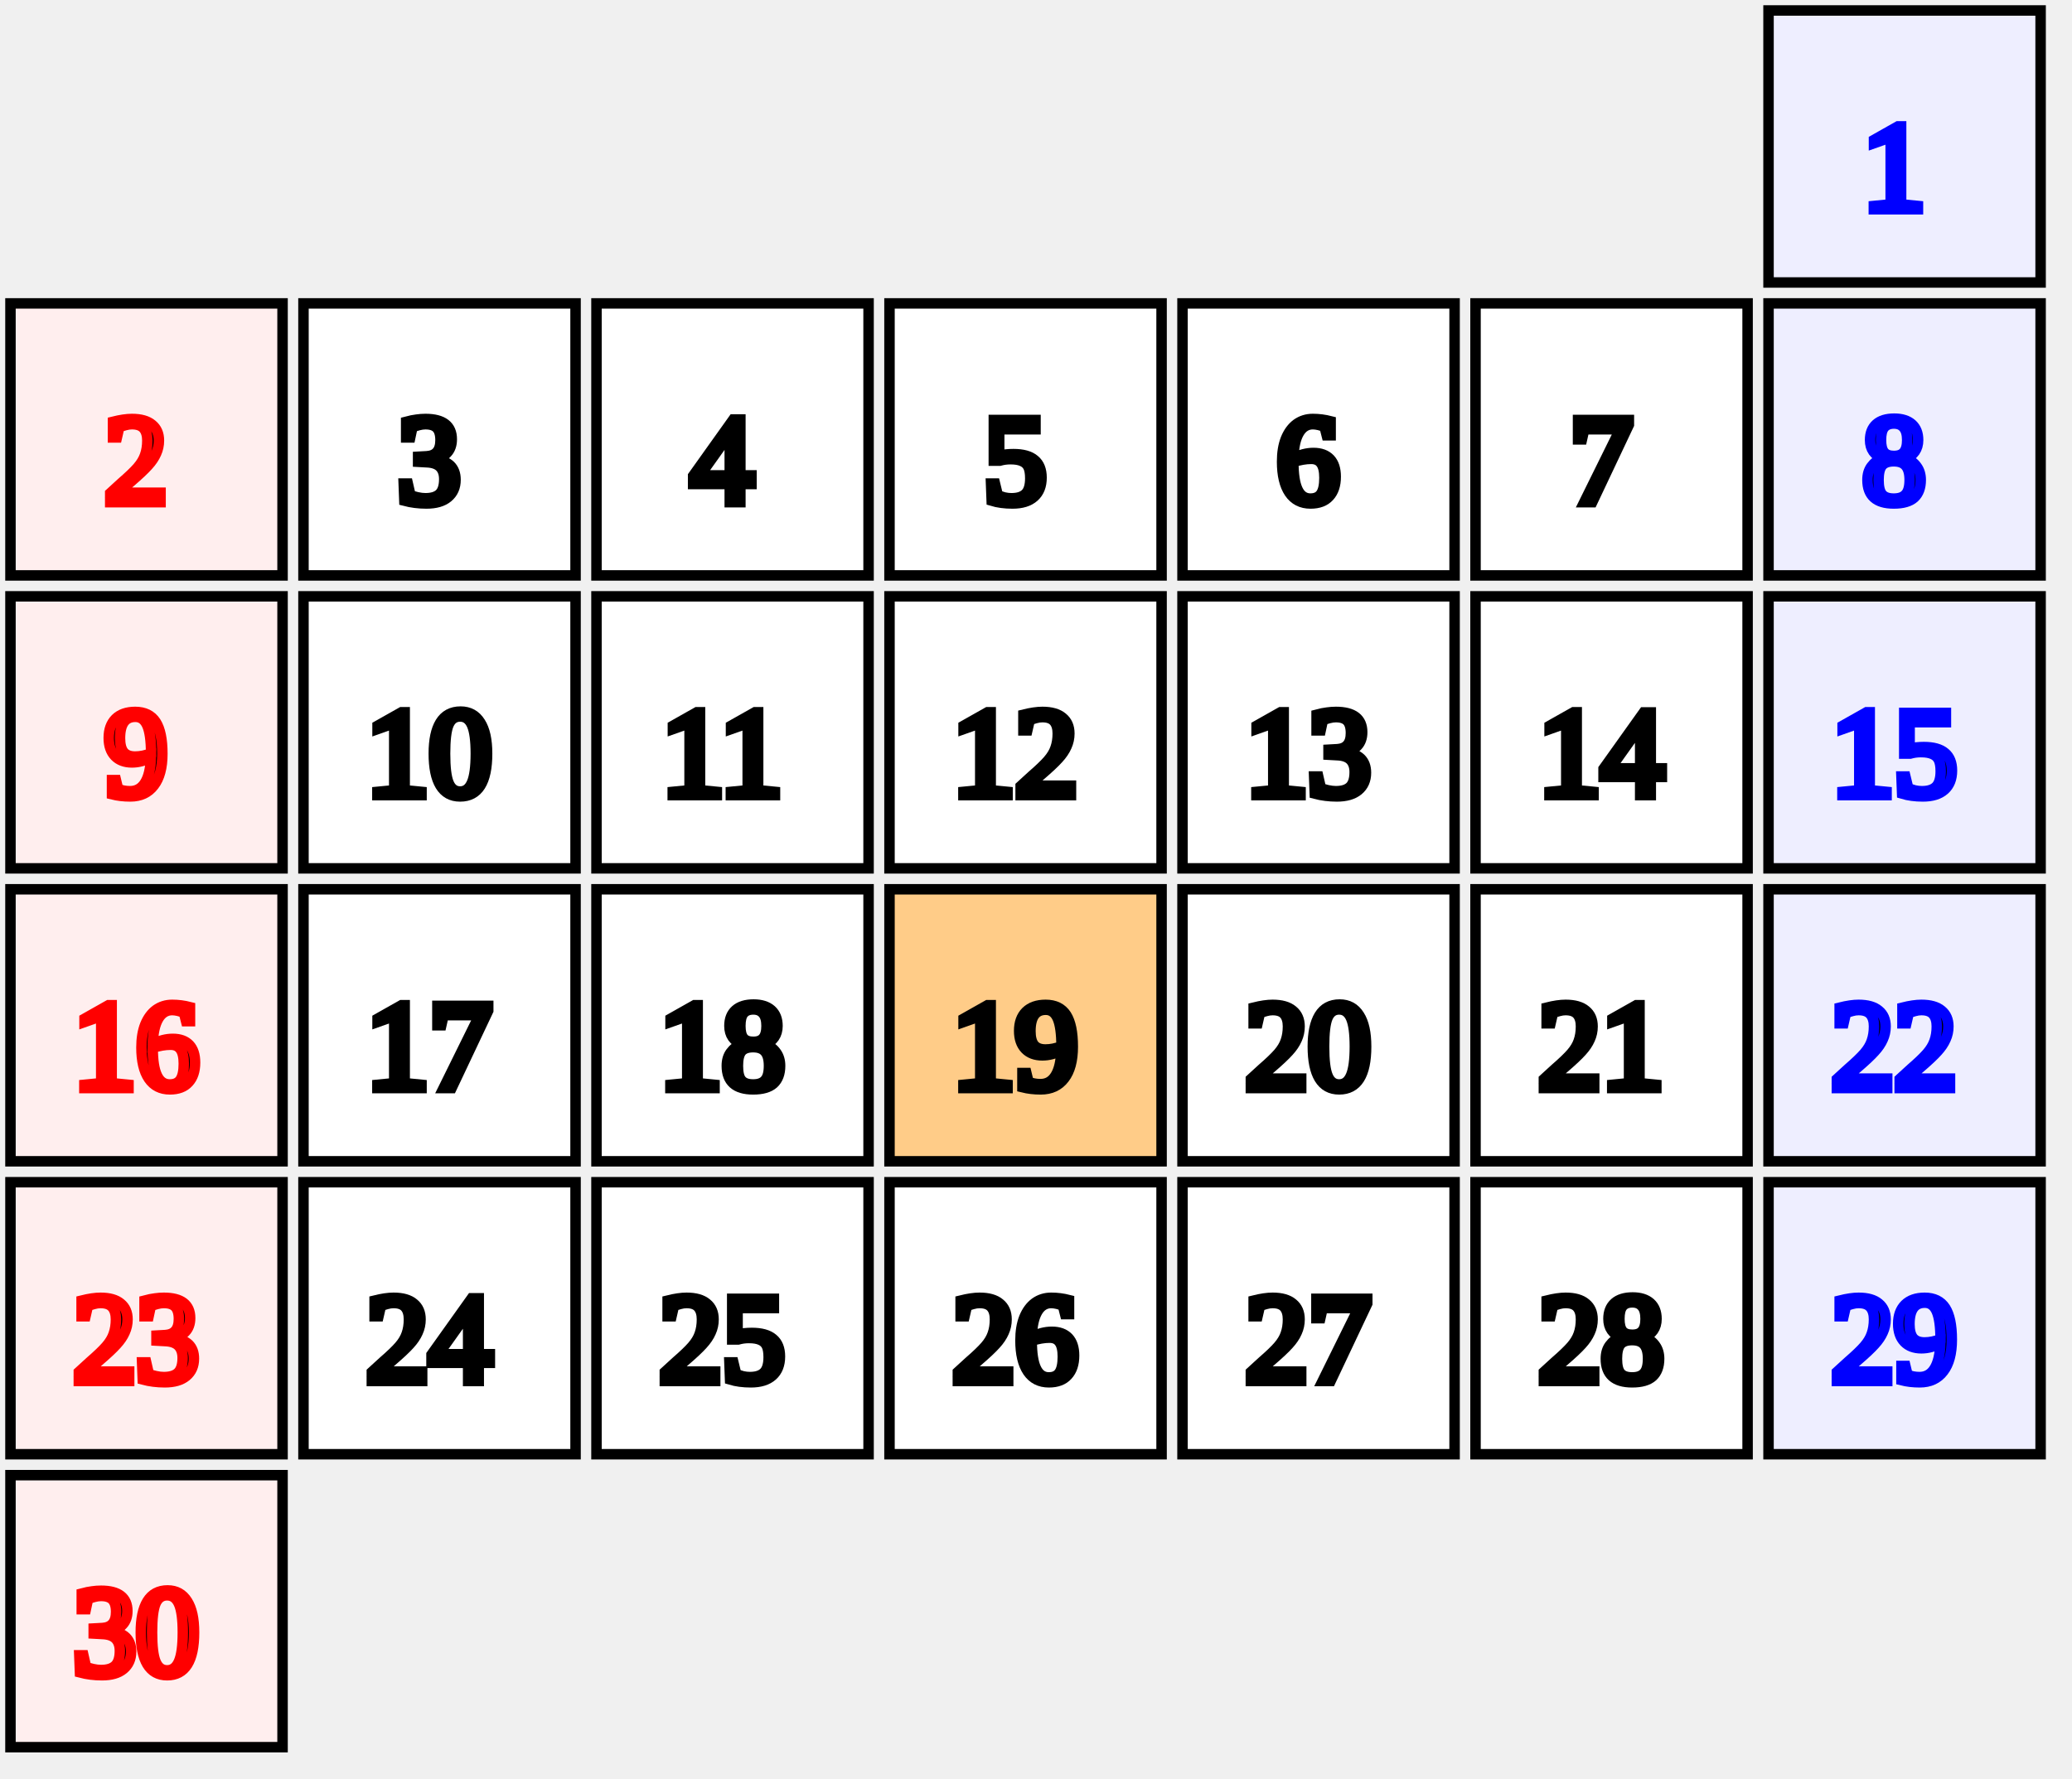
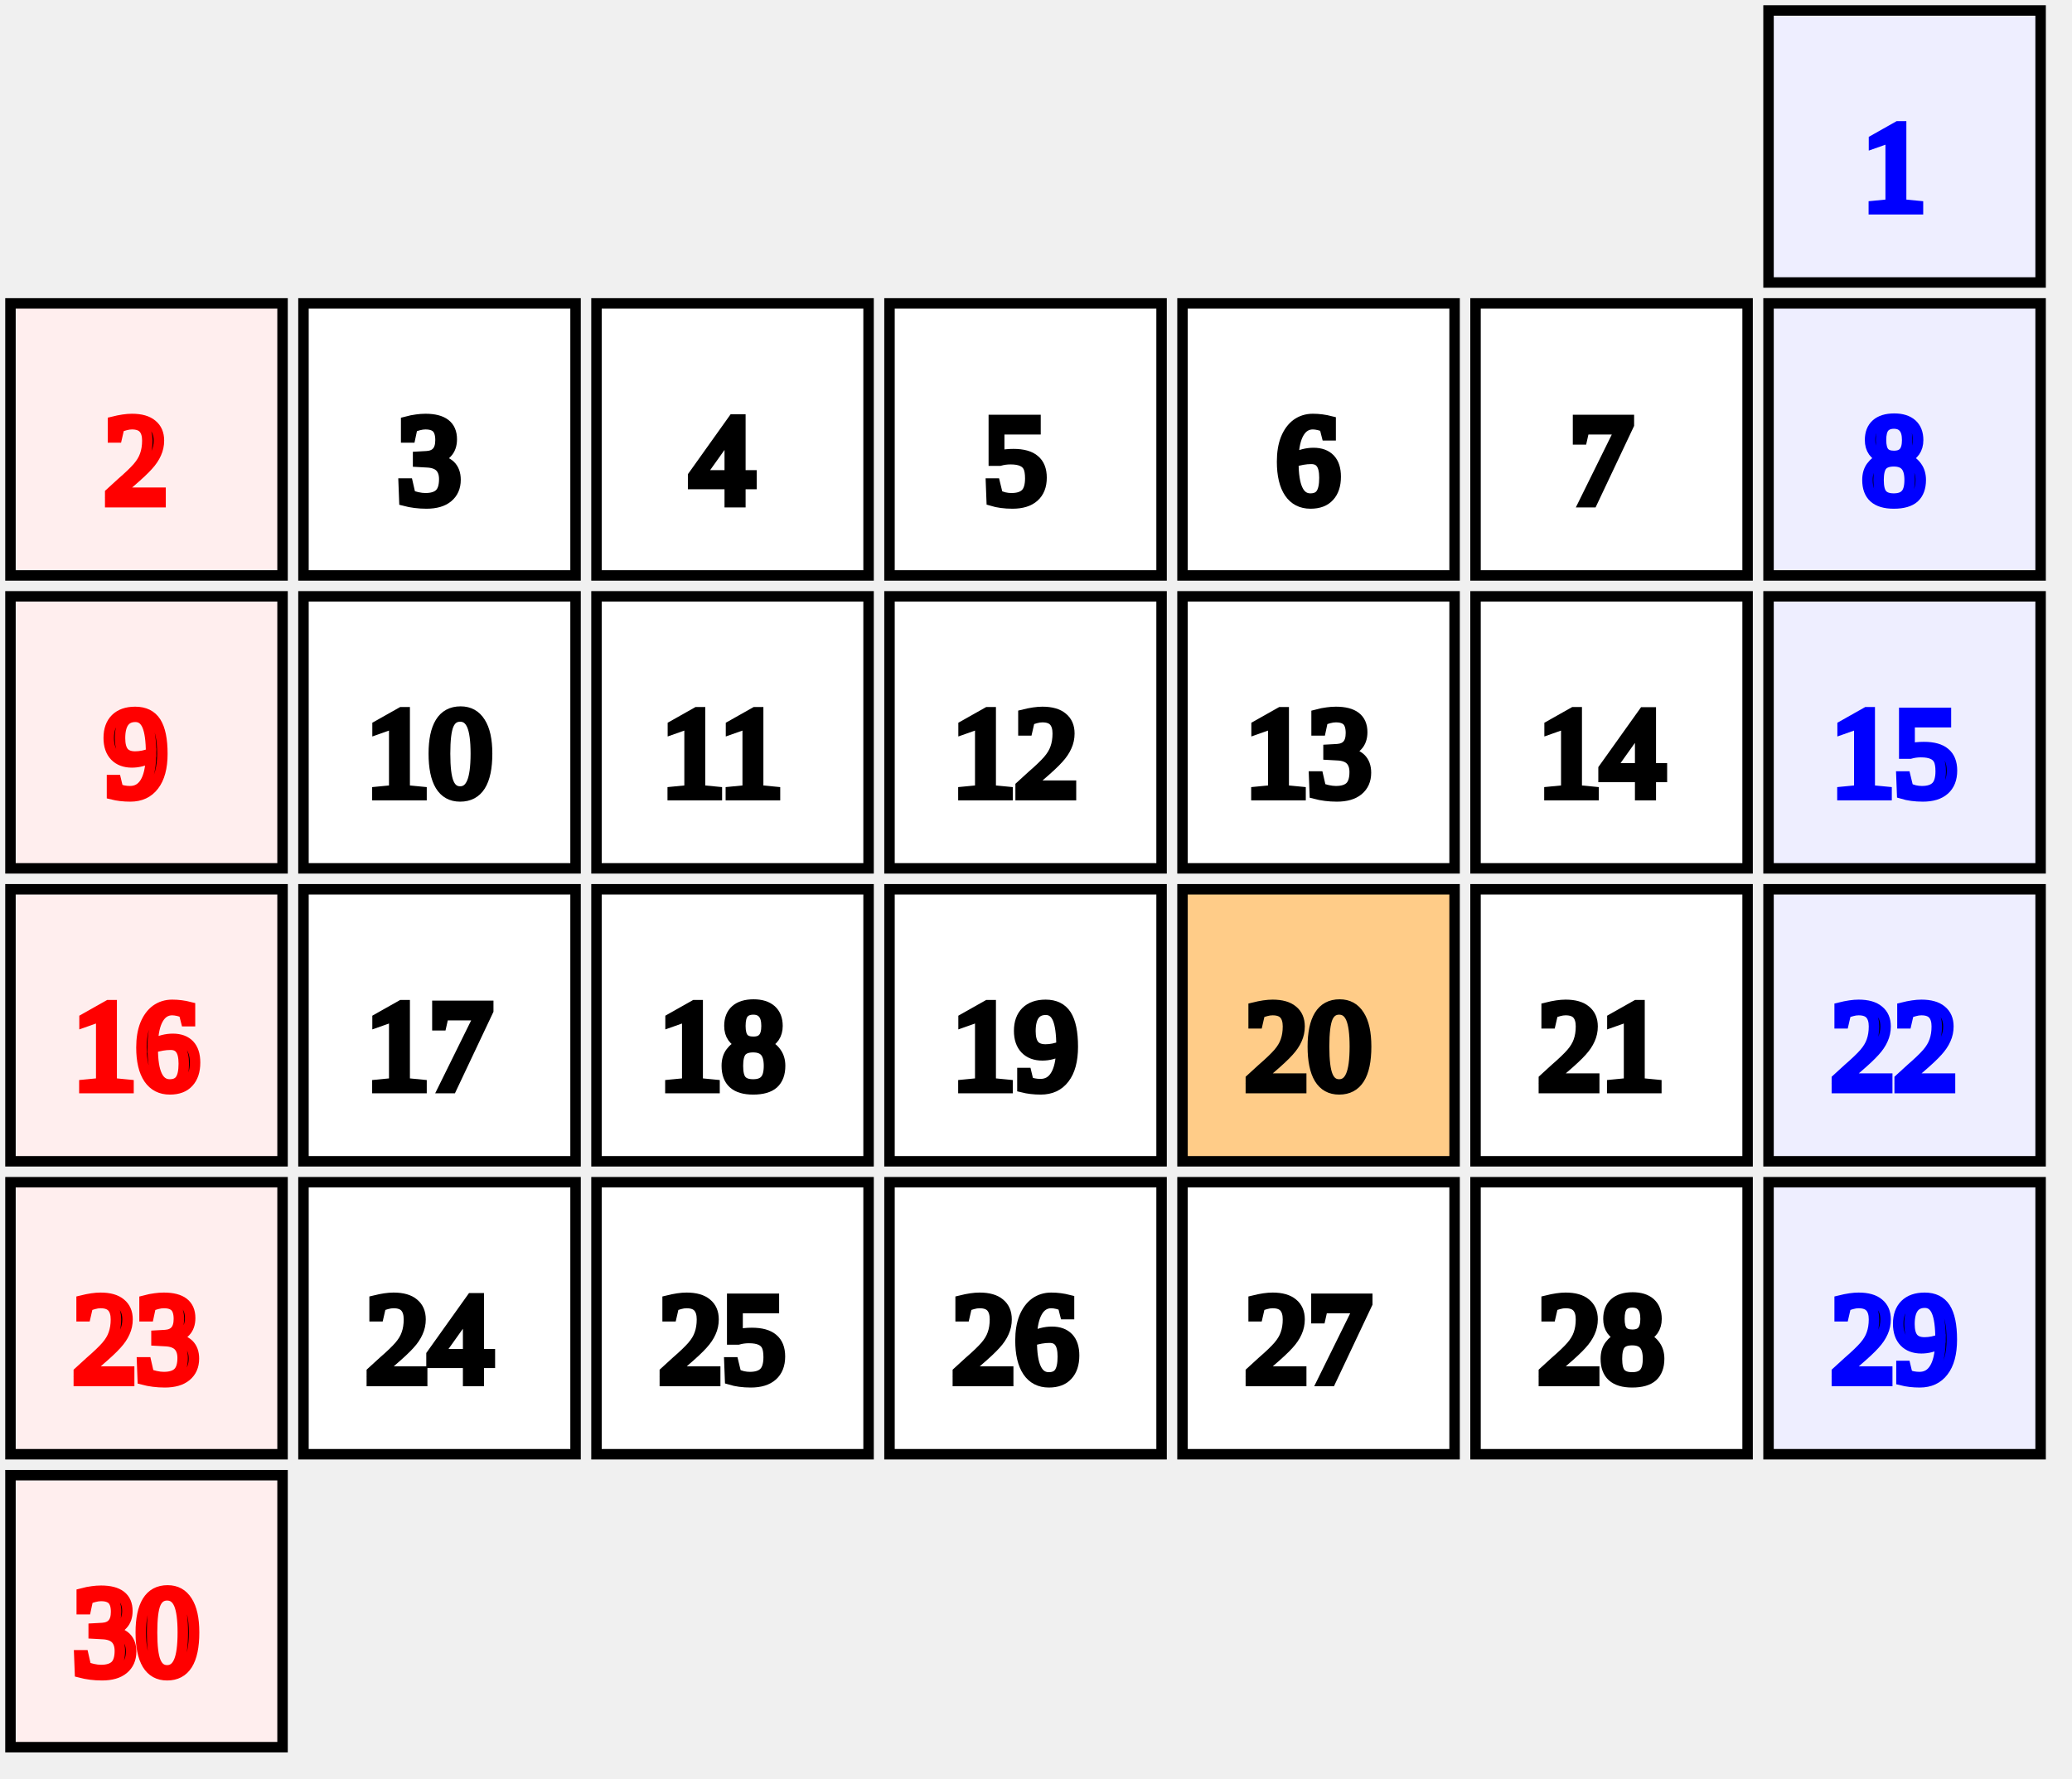
<svg xmlns="http://www.w3.org/2000/svg" id="erd-canvas" width="198px" height="170px">
  <rect x="169px" y="1px" width="26px" height="26px" stroke="#000" stroke-width="1px" fill="#eef" />
  <text x="181px" y="20px" stroke="#00f" text-anchor="middle">1</text>
  <rect x="1px" y="29px" width="26px" height="26px" stroke="#000" stroke-width="1px" fill="#fee" />
  <text x="13px" y="48px" stroke="#f00" text-anchor="middle">2</text>
  <rect x="29px" y="29px" width="26px" height="26px" stroke="#000" stroke-width="1px" fill="#fff" />
  <text x="41px" y="48px" stroke="#000" text-anchor="middle">3</text>
  <rect x="57px" y="29px" width="26px" height="26px" stroke="#000" stroke-width="1px" fill="#fff" />
  <text x="69px" y="48px" stroke="#000" text-anchor="middle">4</text>
  <rect x="85px" y="29px" width="26px" height="26px" stroke="#000" stroke-width="1px" fill="#fff" />
  <text x="97px" y="48px" stroke="#000" text-anchor="middle">5</text>
  <rect x="113px" y="29px" width="26px" height="26px" stroke="#000" stroke-width="1px" fill="#fff" />
  <text x="125px" y="48px" stroke="#000" text-anchor="middle">6</text>
  <rect x="141px" y="29px" width="26px" height="26px" stroke="#000" stroke-width="1px" fill="#fff" />
  <text x="153px" y="48px" stroke="#000" text-anchor="middle">7</text>
  <rect x="169px" y="29px" width="26px" height="26px" stroke="#000" stroke-width="1px" fill="#eef" />
  <text x="181px" y="48px" stroke="#00f" text-anchor="middle">8</text>
  <rect x="1px" y="57px" width="26px" height="26px" stroke="#000" stroke-width="1px" fill="#fee" />
  <text x="13px" y="76px" stroke="#f00" text-anchor="middle">9</text>
  <rect x="29px" y="57px" width="26px" height="26px" stroke="#000" stroke-width="1px" fill="#fff" />
  <text x="41px" y="76px" stroke="#000" text-anchor="middle">10</text>
  <rect x="57px" y="57px" width="26px" height="26px" stroke="#000" stroke-width="1px" fill="#fff" />
  <text x="69px" y="76px" stroke="#000" text-anchor="middle">11</text>
  <rect x="85px" y="57px" width="26px" height="26px" stroke="#000" stroke-width="1px" fill="#fff" />
  <text x="97px" y="76px" stroke="#000" text-anchor="middle">12</text>
  <rect x="113px" y="57px" width="26px" height="26px" stroke="#000" stroke-width="1px" fill="#fff" />
  <text x="125px" y="76px" stroke="#000" text-anchor="middle">13</text>
  <rect x="141px" y="57px" width="26px" height="26px" stroke="#000" stroke-width="1px" fill="#fff" />
  <text x="153px" y="76px" stroke="#000" text-anchor="middle">14</text>
  <rect x="169px" y="57px" width="26px" height="26px" stroke="#000" stroke-width="1px" fill="#eef" />
  <text x="181px" y="76px" stroke="#00f" text-anchor="middle">15</text>
  <rect x="1px" y="85px" width="26px" height="26px" stroke="#000" stroke-width="1px" fill="#fee" />
  <text x="13px" y="104px" stroke="#f00" text-anchor="middle">16</text>
  <rect x="29px" y="85px" width="26px" height="26px" stroke="#000" stroke-width="1px" fill="#fff" />
  <text x="41px" y="104px" stroke="#000" text-anchor="middle">17</text>
  <rect x="57px" y="85px" width="26px" height="26px" stroke="#000" stroke-width="1px" fill="#fff" />
  <text x="69px" y="104px" stroke="#000" text-anchor="middle">18</text>
-   <rect x="85px" y="85px" width="26px" height="26px" stroke="#000" stroke-width="1px" fill="#fc8" />
+   <rect x="85px" y="85px" width="26px" height="26px" stroke="#000" stroke-width="1px" fill="#fff" />
  <text x="97px" y="104px" stroke="#000" text-anchor="middle">19</text>
-   <rect x="113px" y="85px" width="26px" height="26px" stroke="#000" stroke-width="1px" fill="#fff" />
+   <rect x="113px" y="85px" width="26px" height="26px" stroke="#000" stroke-width="1px" fill="#fc8" />
  <text x="125px" y="104px" stroke="#000" text-anchor="middle">20</text>
  <rect x="141px" y="85px" width="26px" height="26px" stroke="#000" stroke-width="1px" fill="#fff" />
  <text x="153px" y="104px" stroke="#000" text-anchor="middle">21</text>
  <rect x="169px" y="85px" width="26px" height="26px" stroke="#000" stroke-width="1px" fill="#eef" />
  <text x="181px" y="104px" stroke="#00f" text-anchor="middle">22</text>
  <rect x="1px" y="113px" width="26px" height="26px" stroke="#000" stroke-width="1px" fill="#fee" />
  <text x="13px" y="132px" stroke="#f00" text-anchor="middle">23</text>
  <rect x="29px" y="113px" width="26px" height="26px" stroke="#000" stroke-width="1px" fill="#fff" />
  <text x="41px" y="132px" stroke="#000" text-anchor="middle">24</text>
  <rect x="57px" y="113px" width="26px" height="26px" stroke="#000" stroke-width="1px" fill="#fff" />
  <text x="69px" y="132px" stroke="#000" text-anchor="middle">25</text>
  <rect x="85px" y="113px" width="26px" height="26px" stroke="#000" stroke-width="1px" fill="#fff" />
  <text x="97px" y="132px" stroke="#000" text-anchor="middle">26</text>
  <rect x="113px" y="113px" width="26px" height="26px" stroke="#000" stroke-width="1px" fill="#fff" />
  <text x="125px" y="132px" stroke="#000" text-anchor="middle">27</text>
  <rect x="141px" y="113px" width="26px" height="26px" stroke="#000" stroke-width="1px" fill="#fff" />
  <text x="153px" y="132px" stroke="#000" text-anchor="middle">28</text>
  <rect x="169px" y="113px" width="26px" height="26px" stroke="#000" stroke-width="1px" fill="#eef" />
  <text x="181px" y="132px" stroke="#00f" text-anchor="middle">29</text>
  <rect x="1px" y="141px" width="26px" height="26px" stroke="#000" stroke-width="1px" fill="#fee" />
  <text x="13px" y="160px" stroke="#f00" text-anchor="middle">30</text>
</svg>
